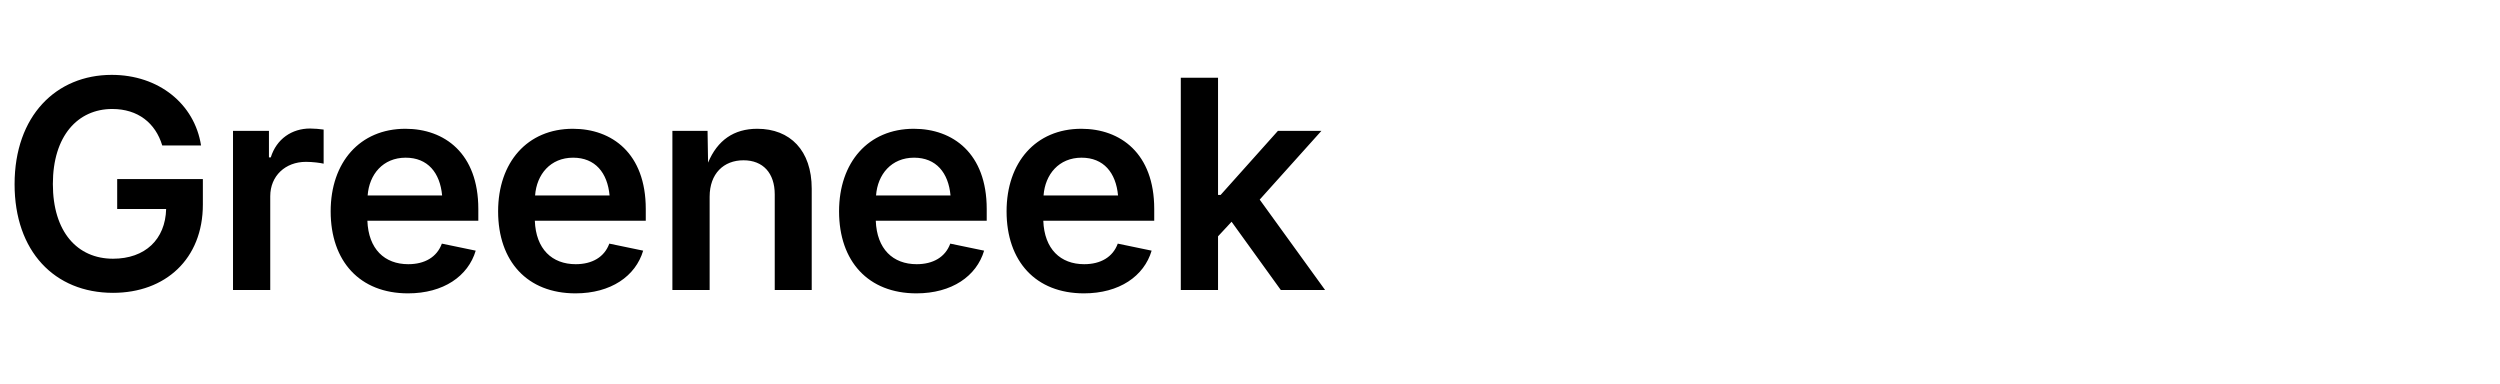
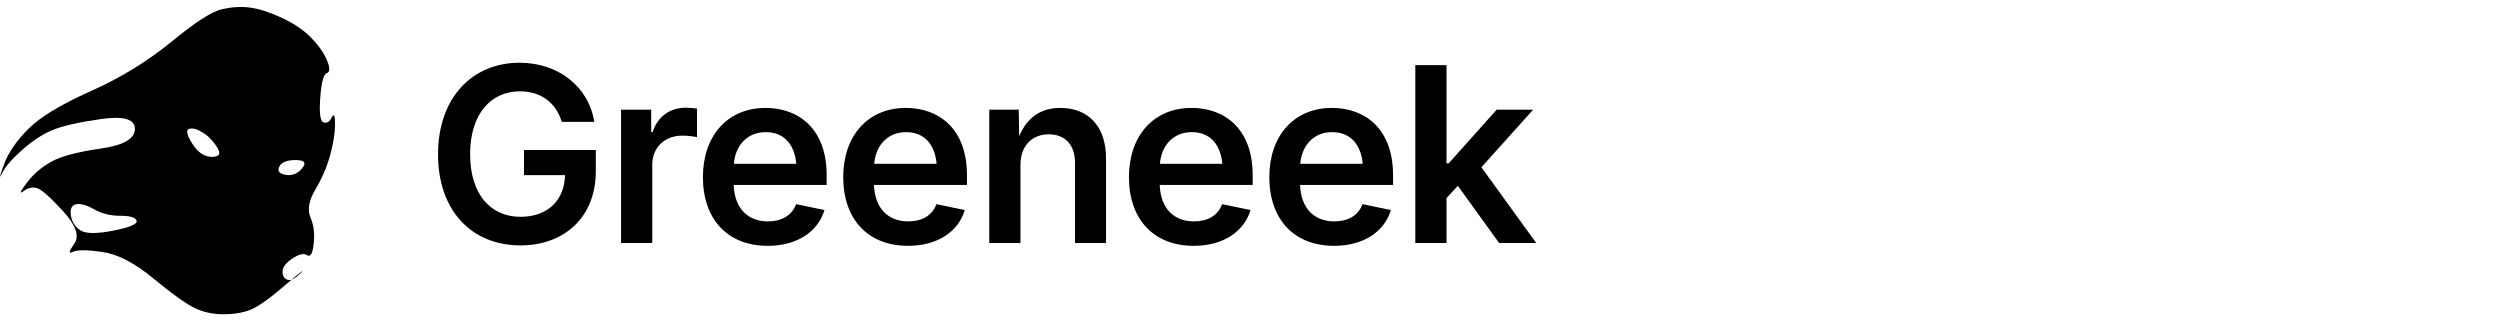
- <svg xmlns="http://www.w3.org/2000/svg" width="150" height="23" viewBox="0 0 150 23" fill="none">
-   <text x="0" y="17.4" font-family="'Inter','Segoe UI Variable Display','Segoe UI',system-ui,-apple-system,'Helvetica Neue',Arial,sans-serif" font-size="17.5" font-weight="600" letter-spacing="-0.3" fill="currentColor">Greeneek</text>
+ <svg xmlns="http://www.w3.org/2000/svg" width="179" height="23" viewBox="0 0 179 23" fill="none">
+   <path fill="currentColor" fill-rule="evenodd" d="M20.12 1.25Q18.82 0.66 17.88 0.54Q16.94 0.42 15.89 0.66Q14.83 0.89 12.25 3.01Q9.66 5.12 6.49 6.53Q3.32 7.94 2.03 9.23Q0.74 10.52 0.27 11.81Q-0.20 13.10 0.15 12.40Q0.50 11.70 1.56 10.76Q2.62 9.81 3.67 9.35Q4.73 8.88 7.20 8.53Q9.66 8.17 9.66 9.23Q9.66 10.29 7.20 10.64Q4.73 10.99 3.67 11.58Q2.62 12.16 1.91 13.10Q1.21 14.04 1.68 13.69Q2.14 13.34 2.62 13.46Q3.09 13.57 4.50 15.10Q5.90 16.63 5.32 17.45Q4.73 18.27 5.20 18.04Q5.67 17.80 7.32 18.04Q8.96 18.27 10.95 19.91Q12.95 21.56 13.89 22.03Q14.83 22.50 16.00 22.50Q17.18 22.50 18.00 22.15Q18.82 21.80 20.46 20.38Q22.11 18.98 21.52 19.56Q20.93 20.15 20.58 20.03Q20.23 19.91 20.23 19.45Q20.23 18.98 20.93 18.51Q21.64 18.04 21.99 18.27Q22.35 18.51 22.46 17.45Q22.58 16.39 22.23 15.57Q21.88 14.75 22.58 13.57Q23.28 12.40 23.64 11.11Q23.99 9.81 23.99 8.88Q23.99 7.94 23.75 8.41Q23.52 8.88 23.16 8.76Q22.81 8.64 22.93 7.00Q23.05 5.35 23.40 5.24Q23.75 5.12 23.40 4.29Q23.05 3.48 22.23 2.65Q21.40 1.83 20.12 1.25ZM5.08 15.45Q4.96 14.75 5.43 14.63Q5.90 14.52 6.73 14.98Q7.55 15.45 8.61 15.45Q9.66 15.45 9.78 15.80Q9.89 16.16 8.13 16.51Q6.37 16.86 5.79 16.51Q5.20 16.16 5.08 15.45ZM21.17 11.46Q22.11 11.46 21.64 12.04Q21.17 12.63 20.46 12.52Q19.76 12.40 20.00 11.93Q20.23 11.46 21.17 11.46ZM13.77 10.29Q13.18 9.35 13.54 9.23Q13.89 9.11 14.48 9.47Q15.07 9.81 15.53 10.52Q16.00 11.23 15.18 11.23Q14.36 11.23 13.77 10.29Z" />
+   <text x="30.49" y="17.4" font-family="'Inter','Segoe UI Variable Display','Segoe UI',system-ui,-apple-system,'Helvetica Neue',Arial,sans-serif" font-size="17.5" font-weight="600" letter-spacing="-0.3" fill="currentColor">Greeneek</text>
</svg>
